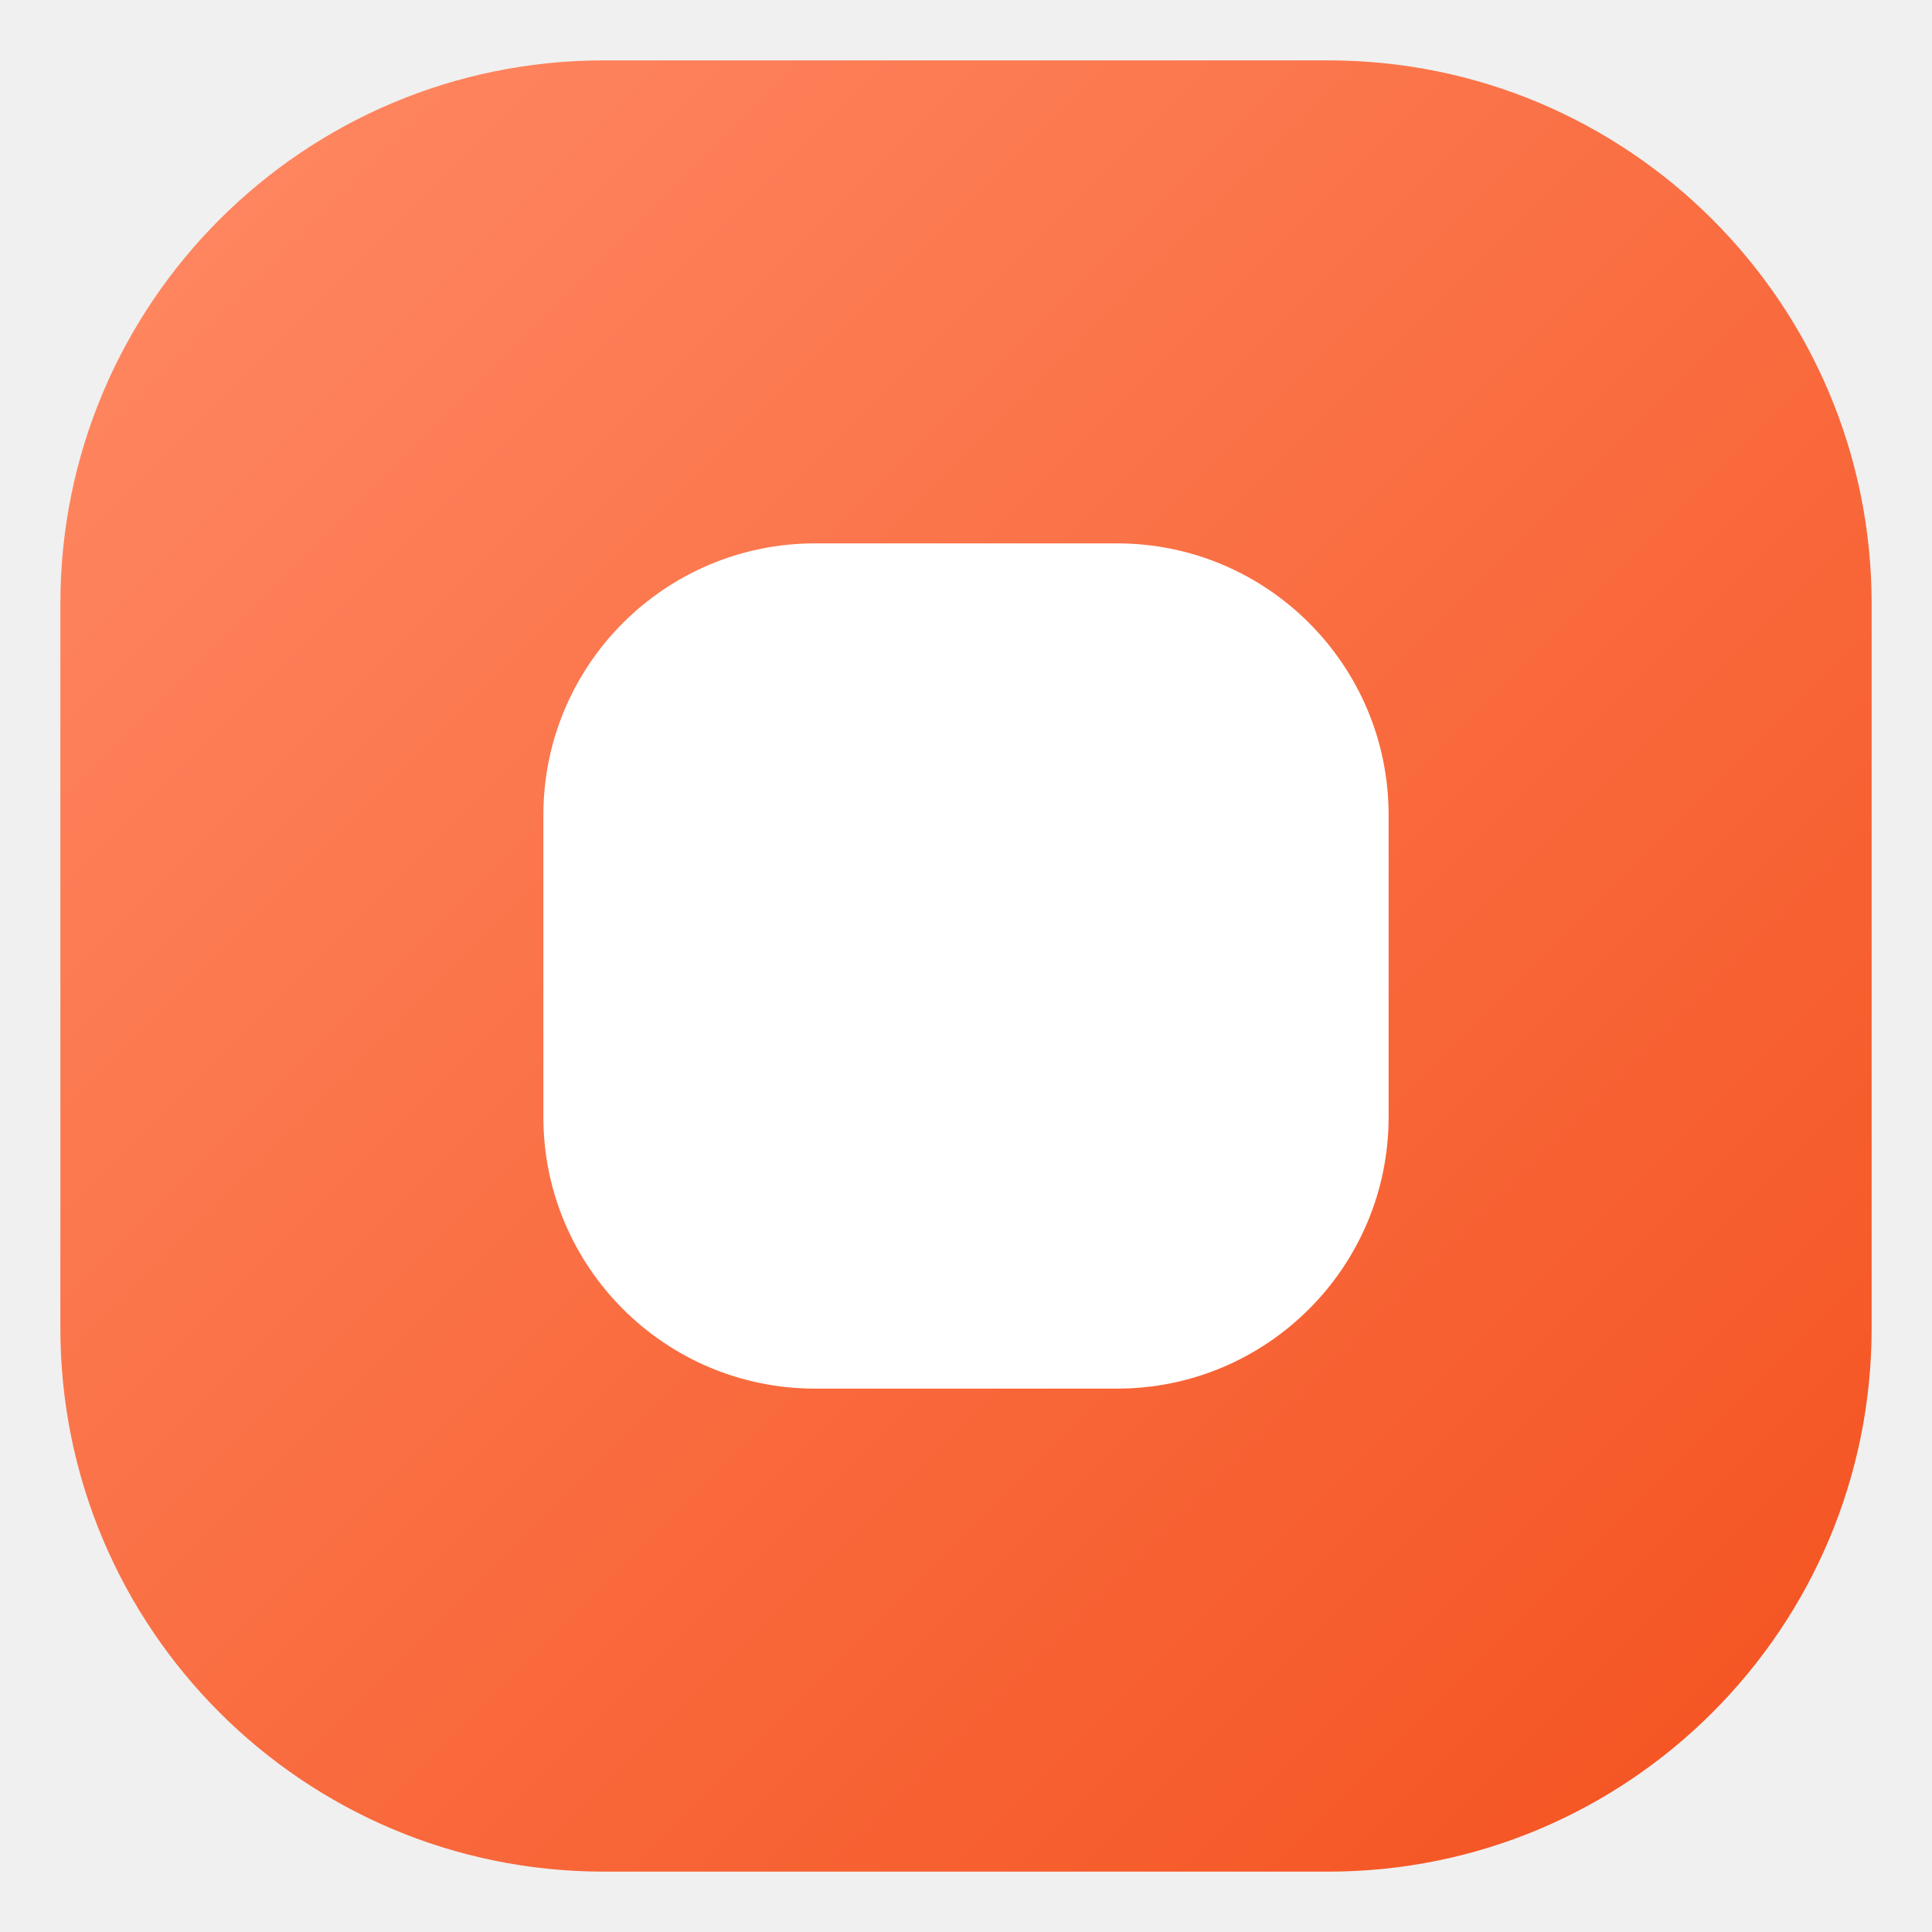
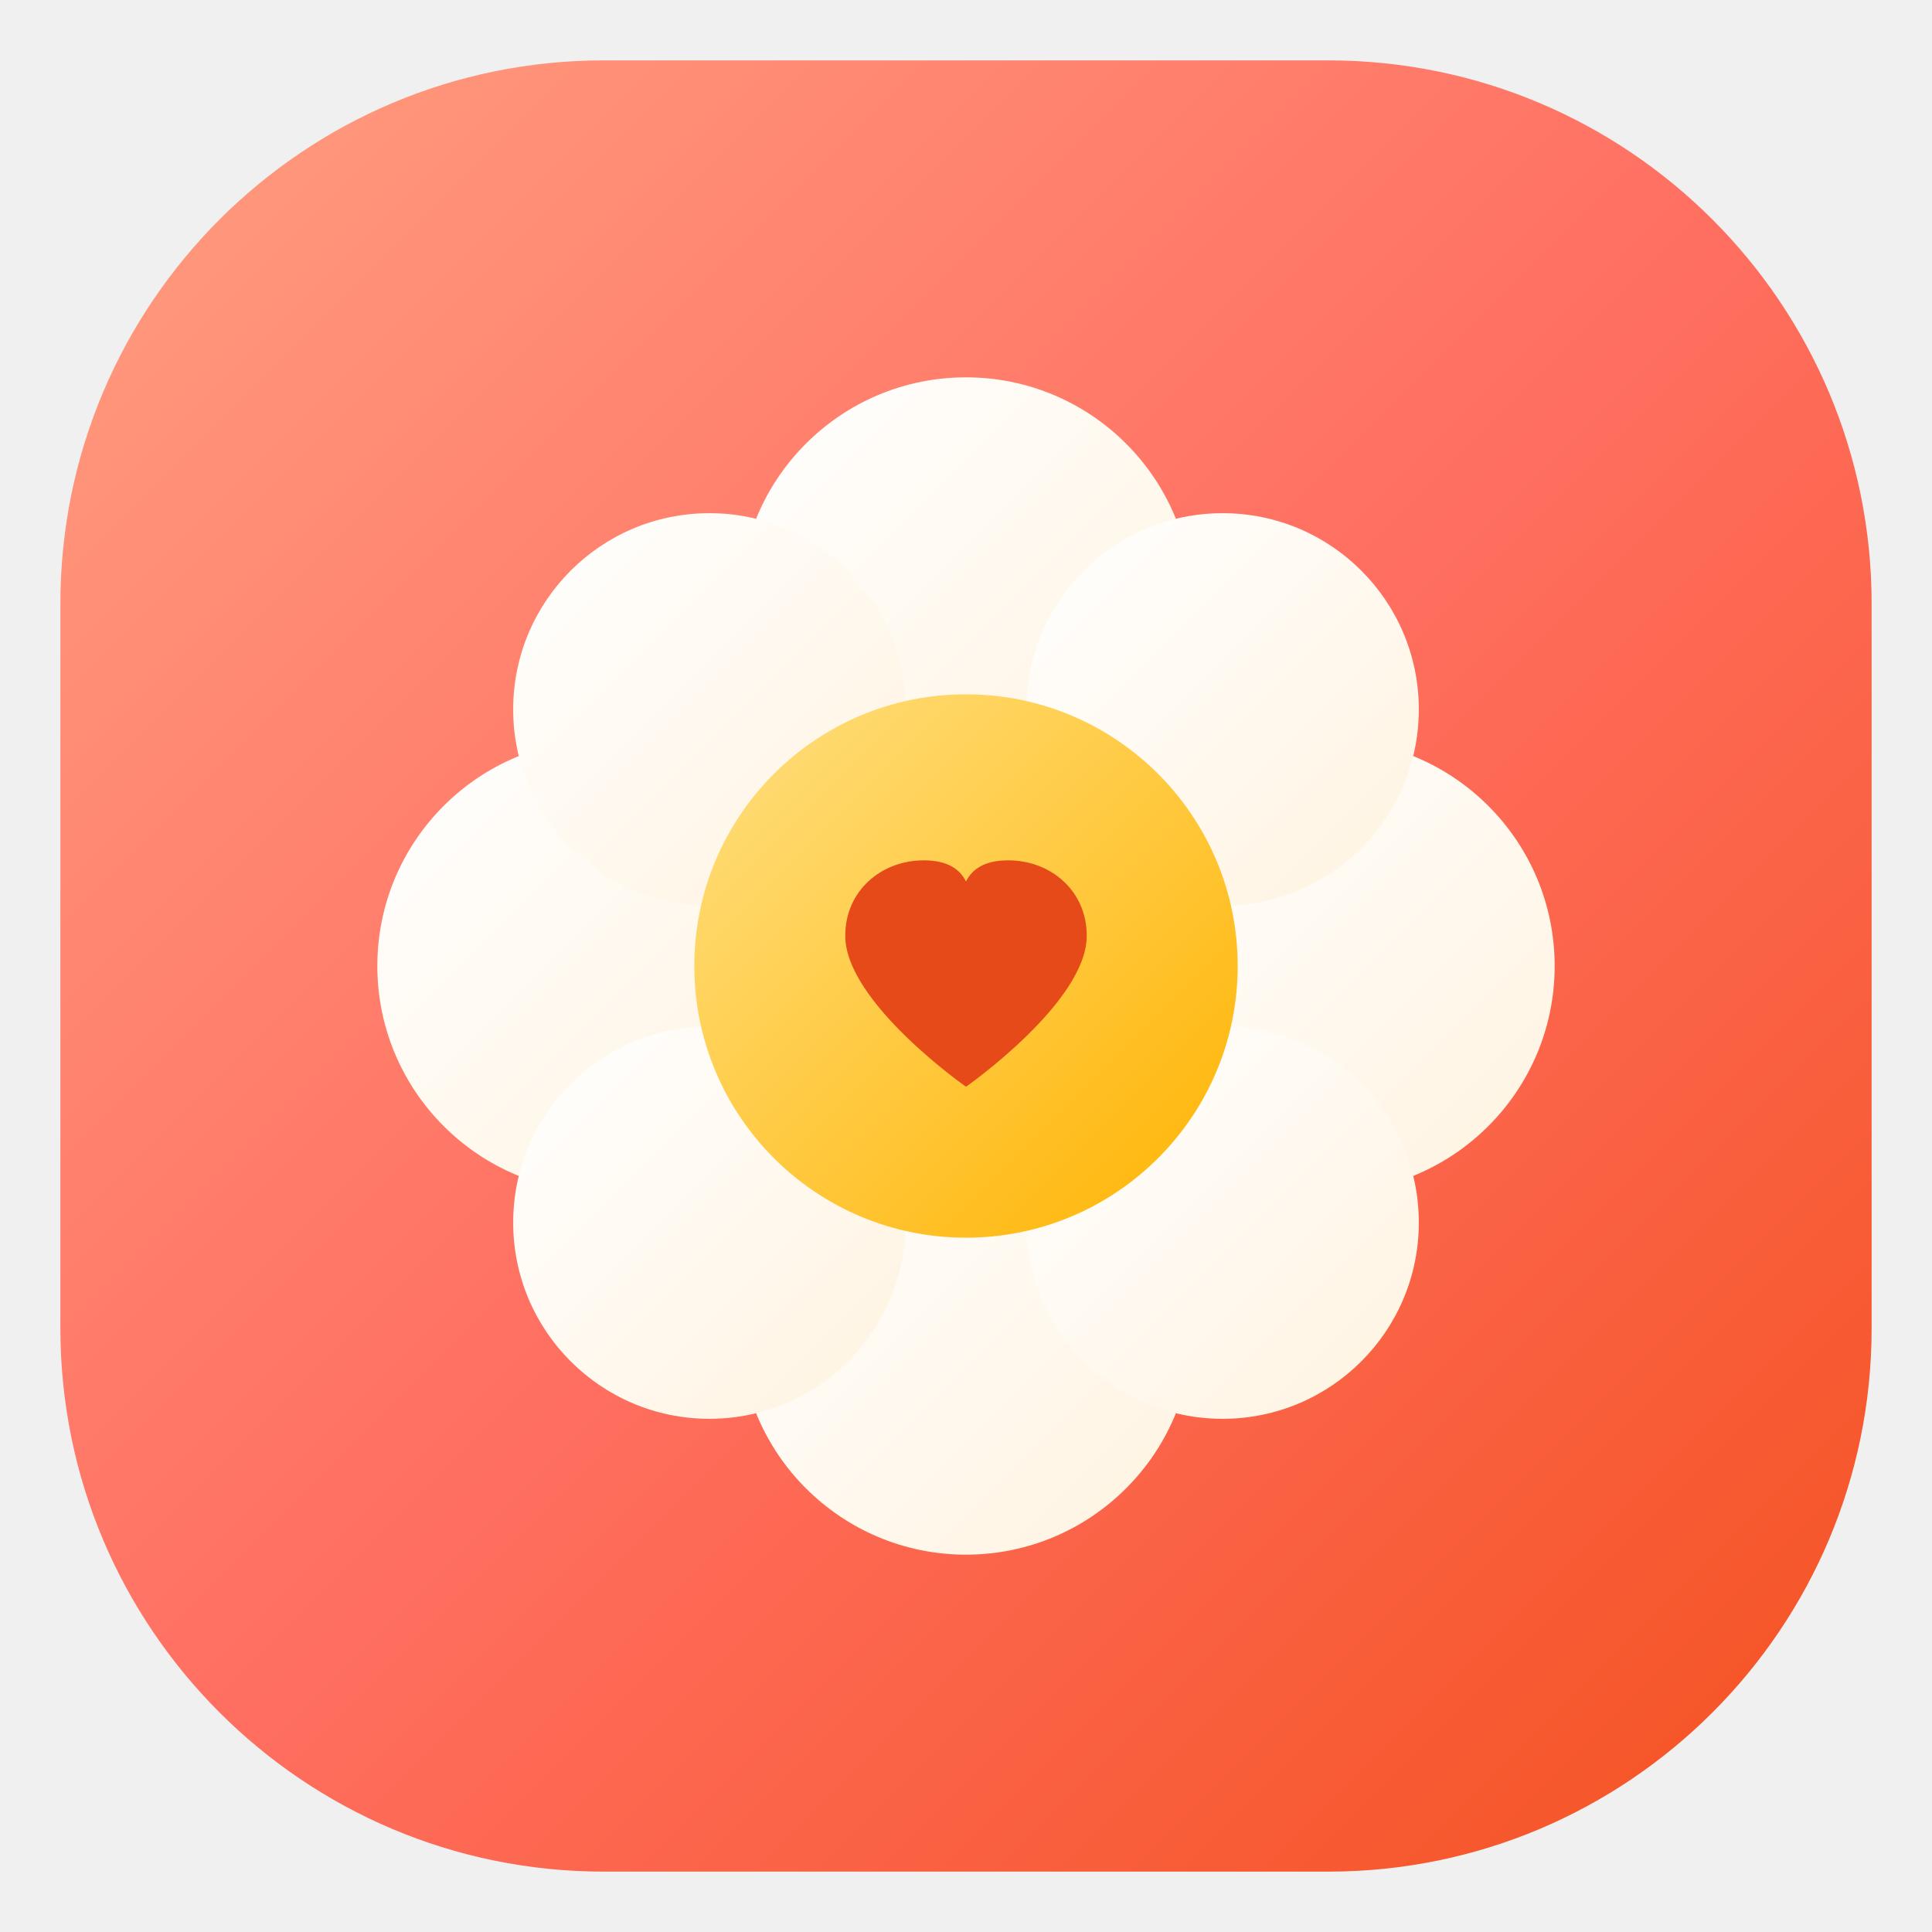
<svg xmlns="http://www.w3.org/2000/svg" viewBox="0 0 64 64" width="64" height="64">
  <defs>
    <linearGradient id="lbFavGrad" x1="0%" y1="0%" x2="100%" y2="100%">
-       <stop offset="0%" stop-color="#FF8A65" />
+       <stop offset="0%" stop-color="#FF9E80" />
+       <stop offset="50%" stop-color="#FF6F61" />
      <stop offset="100%" stop-color="#F4511E" />
+     </linearGradient>
+     <linearGradient id="lbFavPetalGrad" x1="0%" y1="0%" x2="100%" y2="100%">
+       <stop offset="0%" stop-color="#FFFFFF" />
+       <stop offset="100%" stop-color="#FFF3E0" />
+     </linearGradient>
+     <linearGradient id="lbFavCoreGrad" x1="0%" y1="0%" x2="100%" y2="100%">
+       <stop offset="0%" stop-color="#FFE082" />
+       <stop offset="100%" stop-color="#FFB300" />
    </linearGradient>
  </defs>
  <rect x="2" y="2" width="60" height="60" rx="18" ry="18" fill="url(#lbFavGrad)" />
-   <rect x="18" y="18" width="28" height="28" rx="9" ry="9" fill="#FFFFFF" />
+   <g fill="url(#lbFavPetalGrad)">
+     <circle cx="32" cy="20" r="7.5" />
+     <circle cx="32" cy="44" r="7.5" />
+     <circle cx="20" cy="32" r="7.5" />
+     <circle cx="44" cy="32" r="7.5" />
+     <circle cx="23.5" cy="23.5" r="6.5" />
+     <circle cx="40.5" cy="23.5" r="6.5" />
+     <circle cx="23.5" cy="40.5" r="6.5" />
+     <circle cx="40.5" cy="40.5" r="6.5" />
+   </g>
+   <circle cx="32" cy="32" r="9" fill="url(#lbFavCoreGrad)" />
+   <path d="M 32 36 C 32 36 28 33.2 28 31 C 28 29.5 29.2 28.5 30.6 28.5 C 31.4 28.5 31.8 28.8 32 29.2 C 32.2 28.8 32.6 28.5 33.4 28.5 C 34.8 28.5 36 29.5 36 31 C 36 33.2 32 36 32 36 Z" fill="#E64A19" />
</svg>
